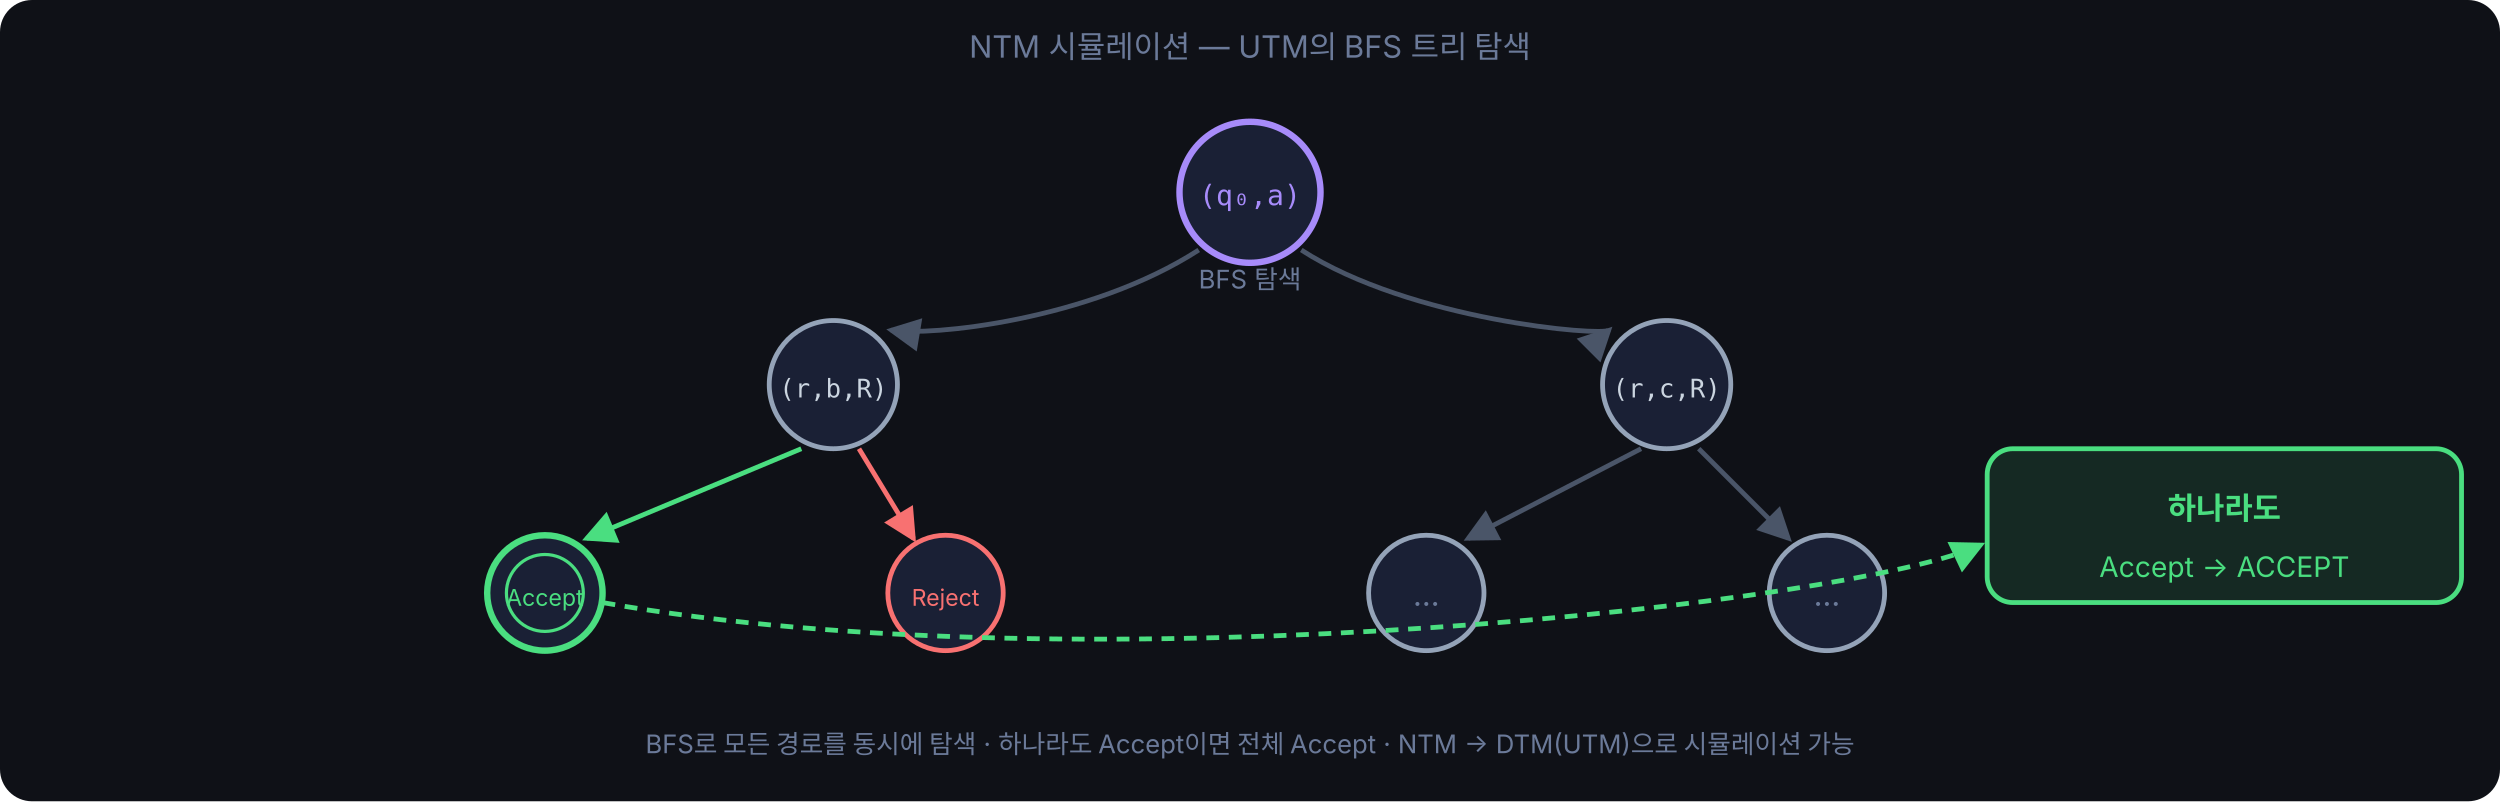
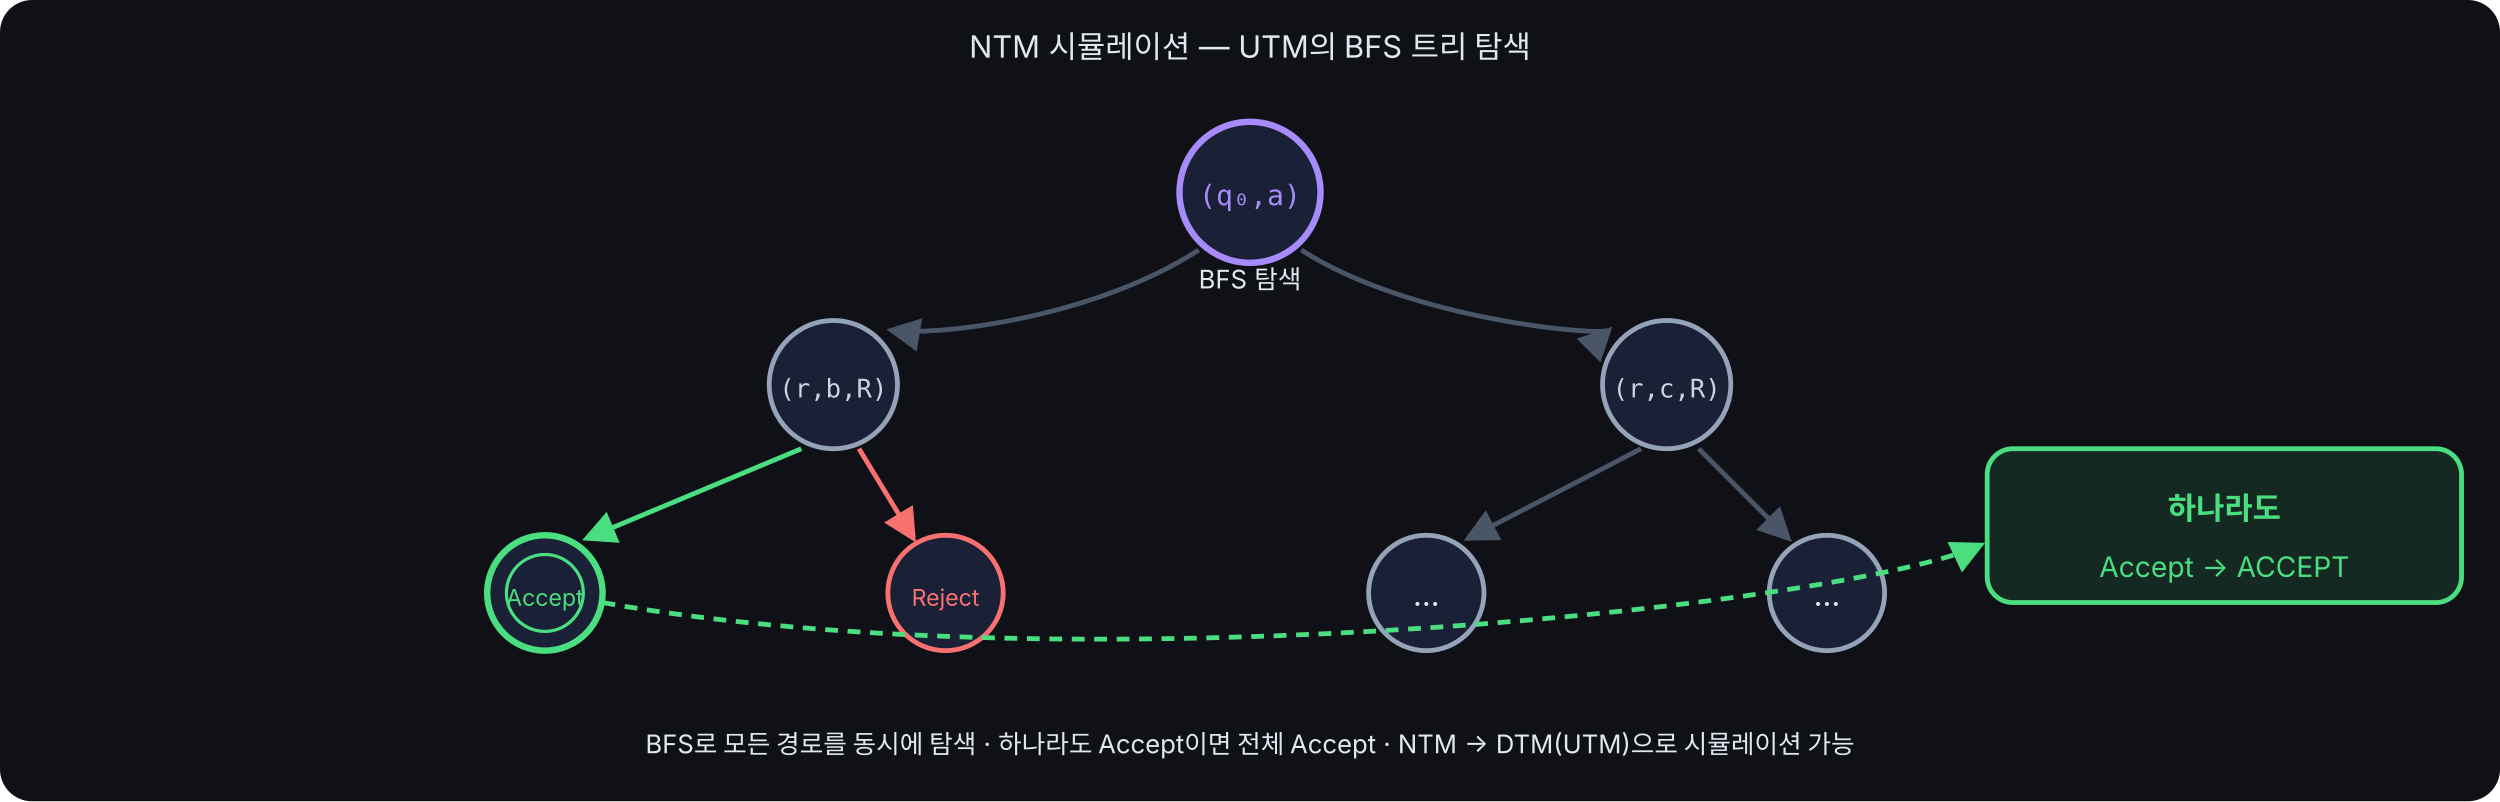
<svg xmlns="http://www.w3.org/2000/svg" viewBox="0 0 780 250" width="1170" height="375">
  <defs>
    <marker id="arr" markerWidth="7" markerHeight="7" refX="6" refY="3.5" orient="auto">
      <polygon points="0,0 7,3.5 0,7" fill="#4a5568" />
    </marker>
    <marker id="arr-green" markerWidth="7" markerHeight="7" refX="6" refY="3.5" orient="auto">
      <polygon points="0,0 7,3.5 0,7" fill="#4ade80" />
    </marker>
    <marker id="arr-red" markerWidth="7" markerHeight="7" refX="6" refY="3.5" orient="auto">
      <polygon points="0,0 7,3.5 0,7" fill="#f87171" />
    </marker>
  </defs>
  <rect width="780" height="250" fill="#0f1117" rx="10" />
-   <text x="390" y="18" text-anchor="middle" fill="#6b7a99" font-size="9.6" font-family="system-ui,-apple-system,sans-serif">NTM 시뮬레이션 — UTM의 BFS 트리 탐색</text>
+   <text x="390" y="18" text-anchor="middle" fill="#e2e8f0" font-size="9.6" font-family="system-ui,-apple-system,sans-serif">NTM 시뮬레이션 — UTM의 BFS 트리 탐색</text>
  <circle cx="390" cy="60" r="22" fill="#1a2035" stroke="#a78bfa" stroke-width="2" />
  <text x="390" y="64" text-anchor="middle" fill="#a78bfa" font-size="8.8" font-family="'JetBrains Mono',monospace">(q₀,a)</text>
  <circle cx="260" cy="120" r="20" fill="#1a2035" stroke="#94a3b8" stroke-width="1.5" />
  <text x="260" y="124" text-anchor="middle" fill="#cbd5e0" font-size="8" font-family="'JetBrains Mono',monospace">(r,b,R)</text>
  <circle cx="520" cy="120" r="20" fill="#1a2035" stroke="#94a3b8" stroke-width="1.5" />
  <text x="520" y="124" text-anchor="middle" fill="#cbd5e0" font-size="8" font-family="'JetBrains Mono',monospace">(r,c,R)</text>
  <path d="M 374,78 C 340,100 290,105 278,103" fill="none" stroke="#4a5568" stroke-width="1.5" marker-end="url(#arr)" />
  <path d="M 406,78 C 440,100 500,105 502,103" fill="none" stroke="#4a5568" stroke-width="1.5" marker-end="url(#arr)" />
-   <text x="390" y="90" text-anchor="middle" fill="#6b7a99" font-size="8" font-family="system-ui,-apple-system,sans-serif">BFS 탐색</text>
+   <text x="390" y="90" text-anchor="middle" fill="#e2e8f0" font-size="8" font-family="system-ui,-apple-system,sans-serif">BFS 탐색</text>
  <circle cx="170" cy="185" r="18" fill="#1a2035" stroke="#4ade80" stroke-width="2" />
  <circle cx="170" cy="185" r="12" fill="none" stroke="#4ade80" stroke-width="1" />
  <text x="170" y="189" text-anchor="middle" fill="#4ade80" font-size="7.2" font-family="system-ui,-apple-system,sans-serif">Accept</text>
  <circle cx="295" cy="185" r="18" fill="#1a2035" stroke="#f87171" stroke-width="1.5" />
  <text x="295" y="189" text-anchor="middle" fill="#f87171" font-size="7.2" font-family="system-ui,-apple-system,sans-serif">Reject</text>
  <circle cx="445" cy="185" r="18" fill="#1a2035" stroke="#94a3b8" stroke-width="1.5" />
-   <text x="445" y="189" text-anchor="middle" fill="#6b7a99" font-size="9.6" font-family="system-ui,-apple-system,sans-serif">...</text>
+   <text x="445" y="189" text-anchor="middle" fill="#e2e8f0" font-size="9.6" font-family="system-ui,-apple-system,sans-serif">...</text>
  <circle cx="570" cy="185" r="18" fill="#1a2035" stroke="#94a3b8" stroke-width="1.5" />
-   <text x="570" y="189" text-anchor="middle" fill="#6b7a99" font-size="9.6" font-family="system-ui,-apple-system,sans-serif">...</text>
+   <text x="570" y="189" text-anchor="middle" fill="#e2e8f0" font-size="9.6" font-family="system-ui,-apple-system,sans-serif">...</text>
  <line x1="250" y1="140" x2="183" y2="168" stroke="#4ade80" stroke-width="1.5" marker-end="url(#arr-green)" />
  <line x1="268" y1="140" x2="285" y2="168" stroke="#f87171" stroke-width="1.5" marker-end="url(#arr-red)" />
  <line x1="512" y1="140" x2="458" y2="168" stroke="#4a5568" stroke-width="1.5" marker-end="url(#arr)" />
  <line x1="530" y1="140" x2="558" y2="168" stroke="#4a5568" stroke-width="1.5" marker-end="url(#arr)" />
  <rect x="620" y="140" width="148" height="48" rx="8" fill="rgba(74,222,128,0.12)" stroke="#4ade80" stroke-width="1.5" />
  <text x="694" y="162" text-anchor="middle" fill="#4ade80" font-size="9.6" font-weight="700" font-family="system-ui,-apple-system,sans-serif">하나라도</text>
  <text x="694" y="180" text-anchor="middle" fill="#4ade80" font-size="8.8" font-family="system-ui,-apple-system,sans-serif">Accept → ACCEPT</text>
  <path d="M 188,188 C 340,215 580,188 618,170" fill="none" stroke="#4ade80" stroke-width="1.5" stroke-dasharray="4,3" marker-end="url(#arr-green)" />
-   <text x="390" y="235" text-anchor="middle" fill="#6b7a99" font-size="8" font-family="system-ui,-apple-system,sans-serif">BFS로 모든 경로를 동시에 탐색  ·  하나라도 Accept이면 전체 Accept  ·  NTM → DTM(UTM)으로 시뮬레이션 가능</text>
+   <text x="390" y="235" text-anchor="middle" fill="#e2e8f0" font-size="8" font-family="system-ui,-apple-system,sans-serif">BFS로 모든 경로를 동시에 탐색  ·  하나라도 Accept이면 전체 Accept  ·  NTM → DTM(UTM)으로 시뮬레이션 가능</text>
</svg>
